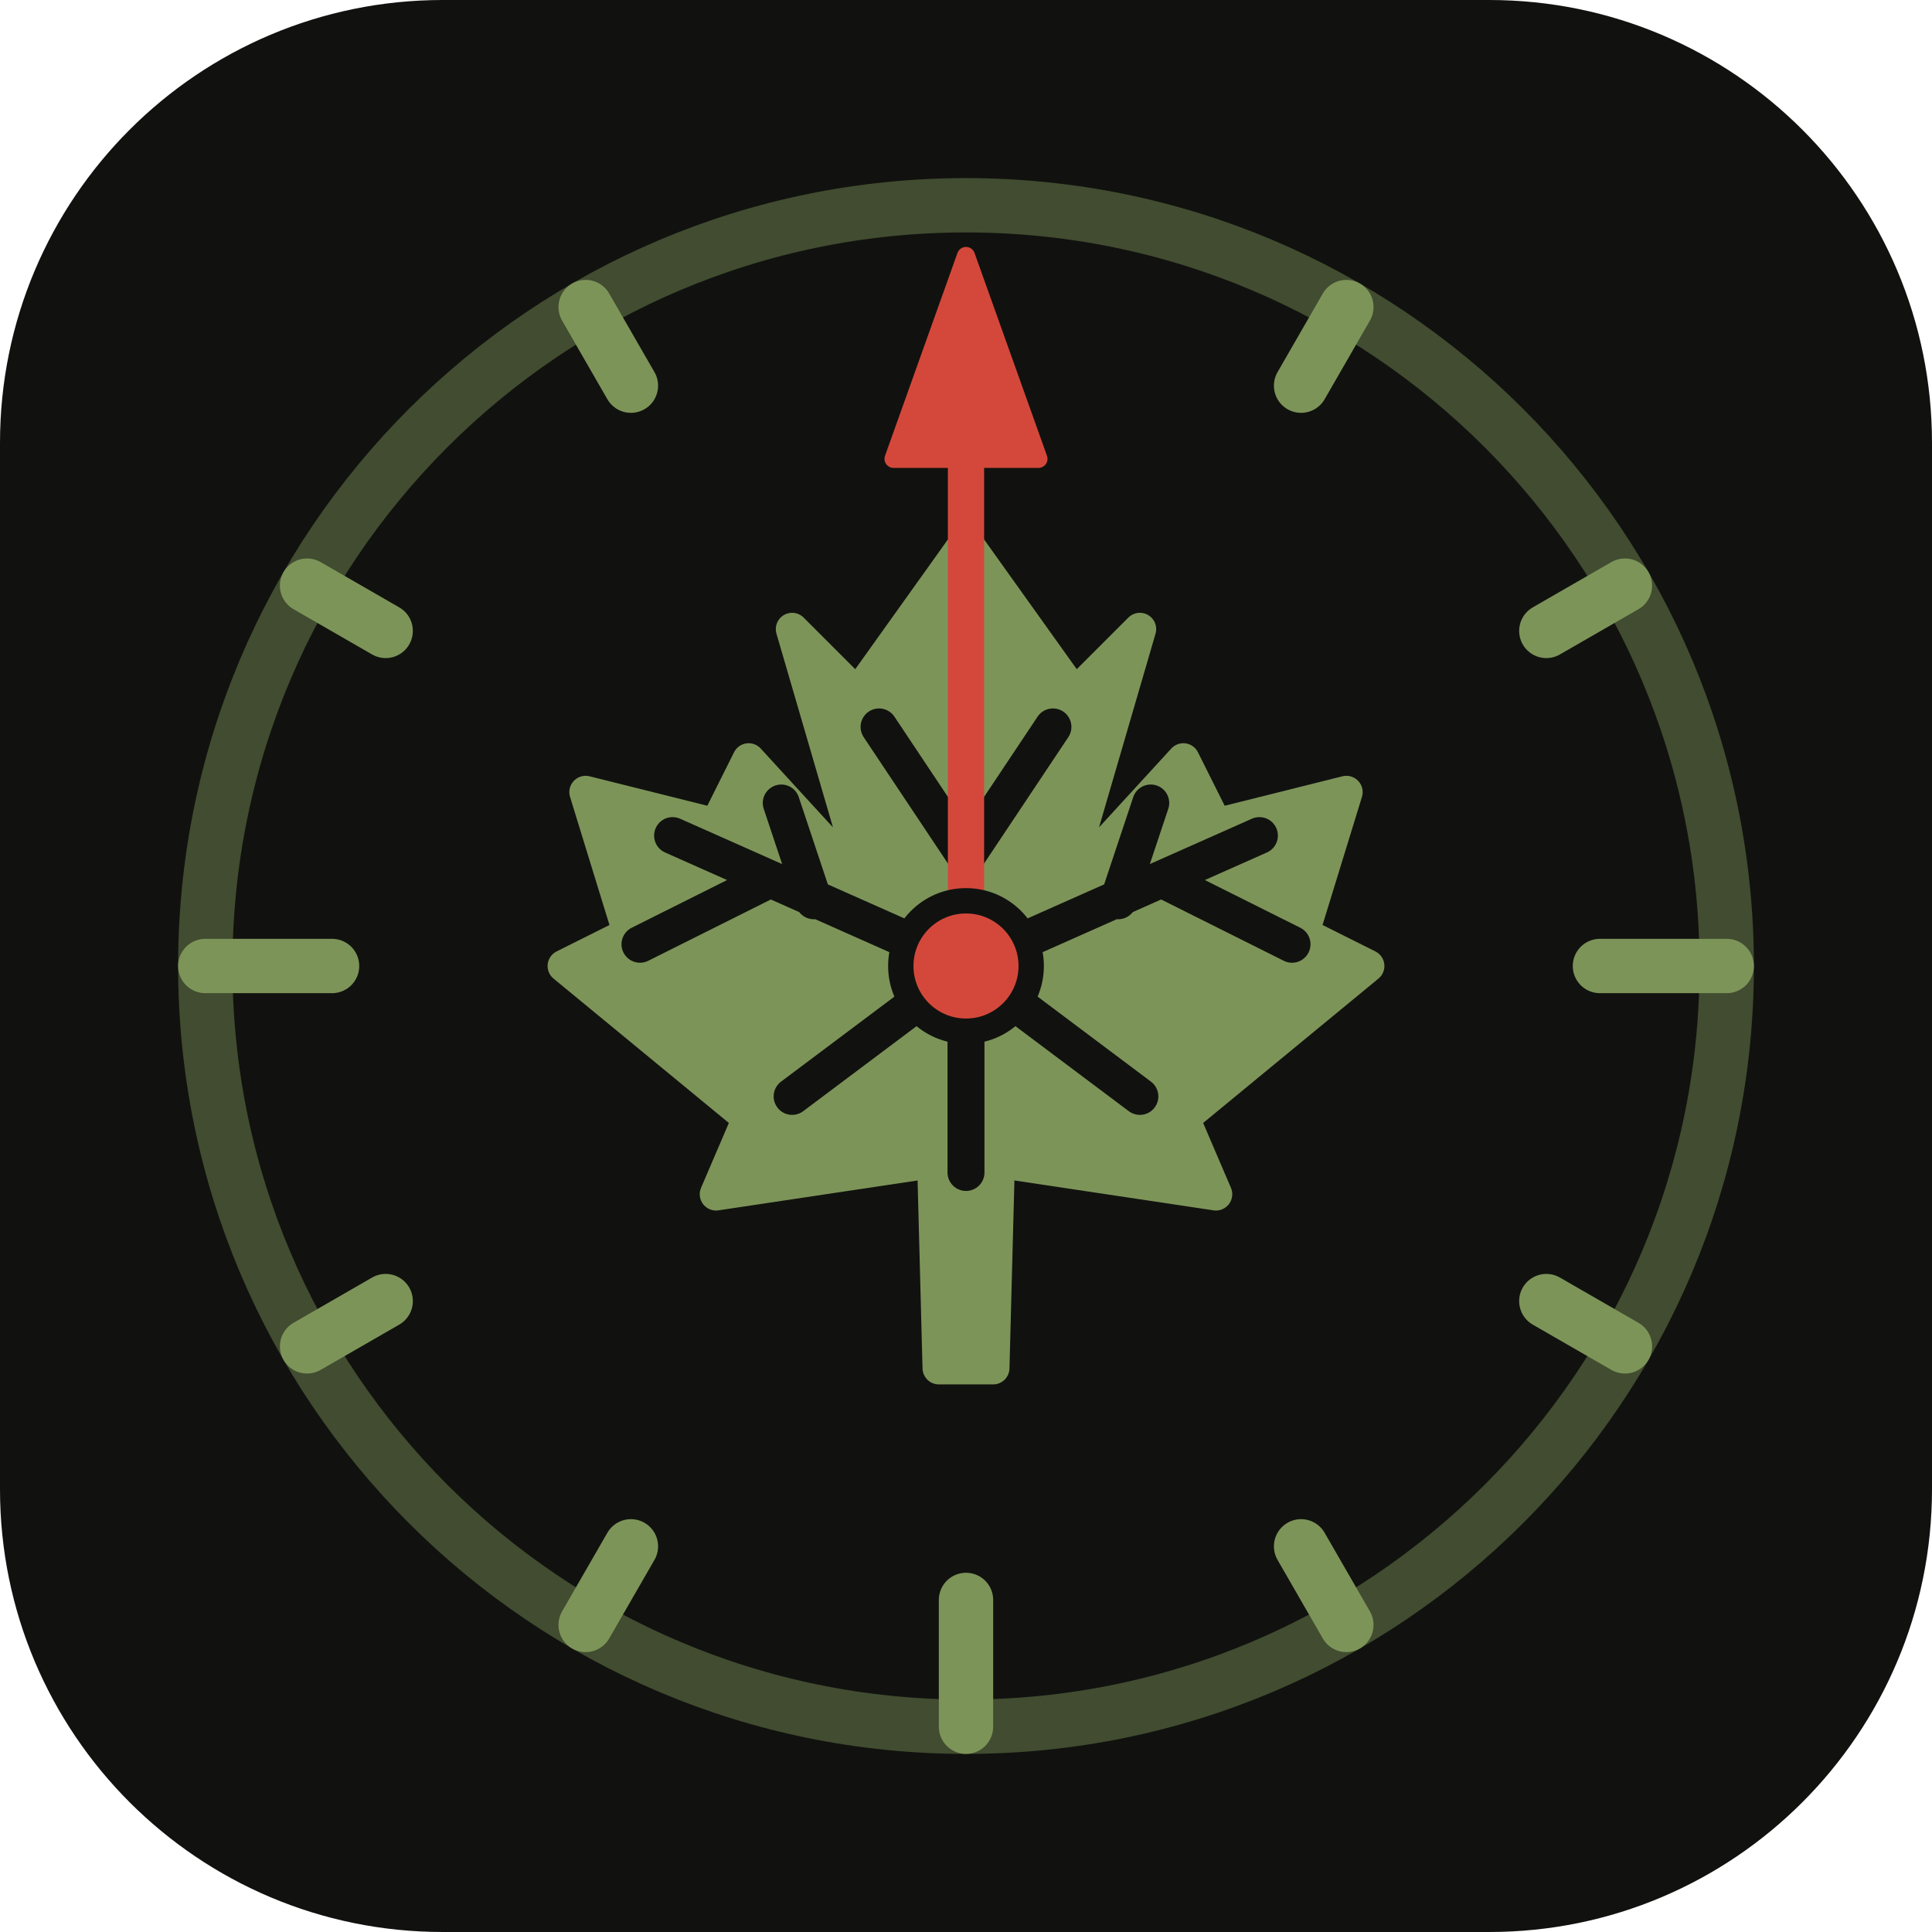
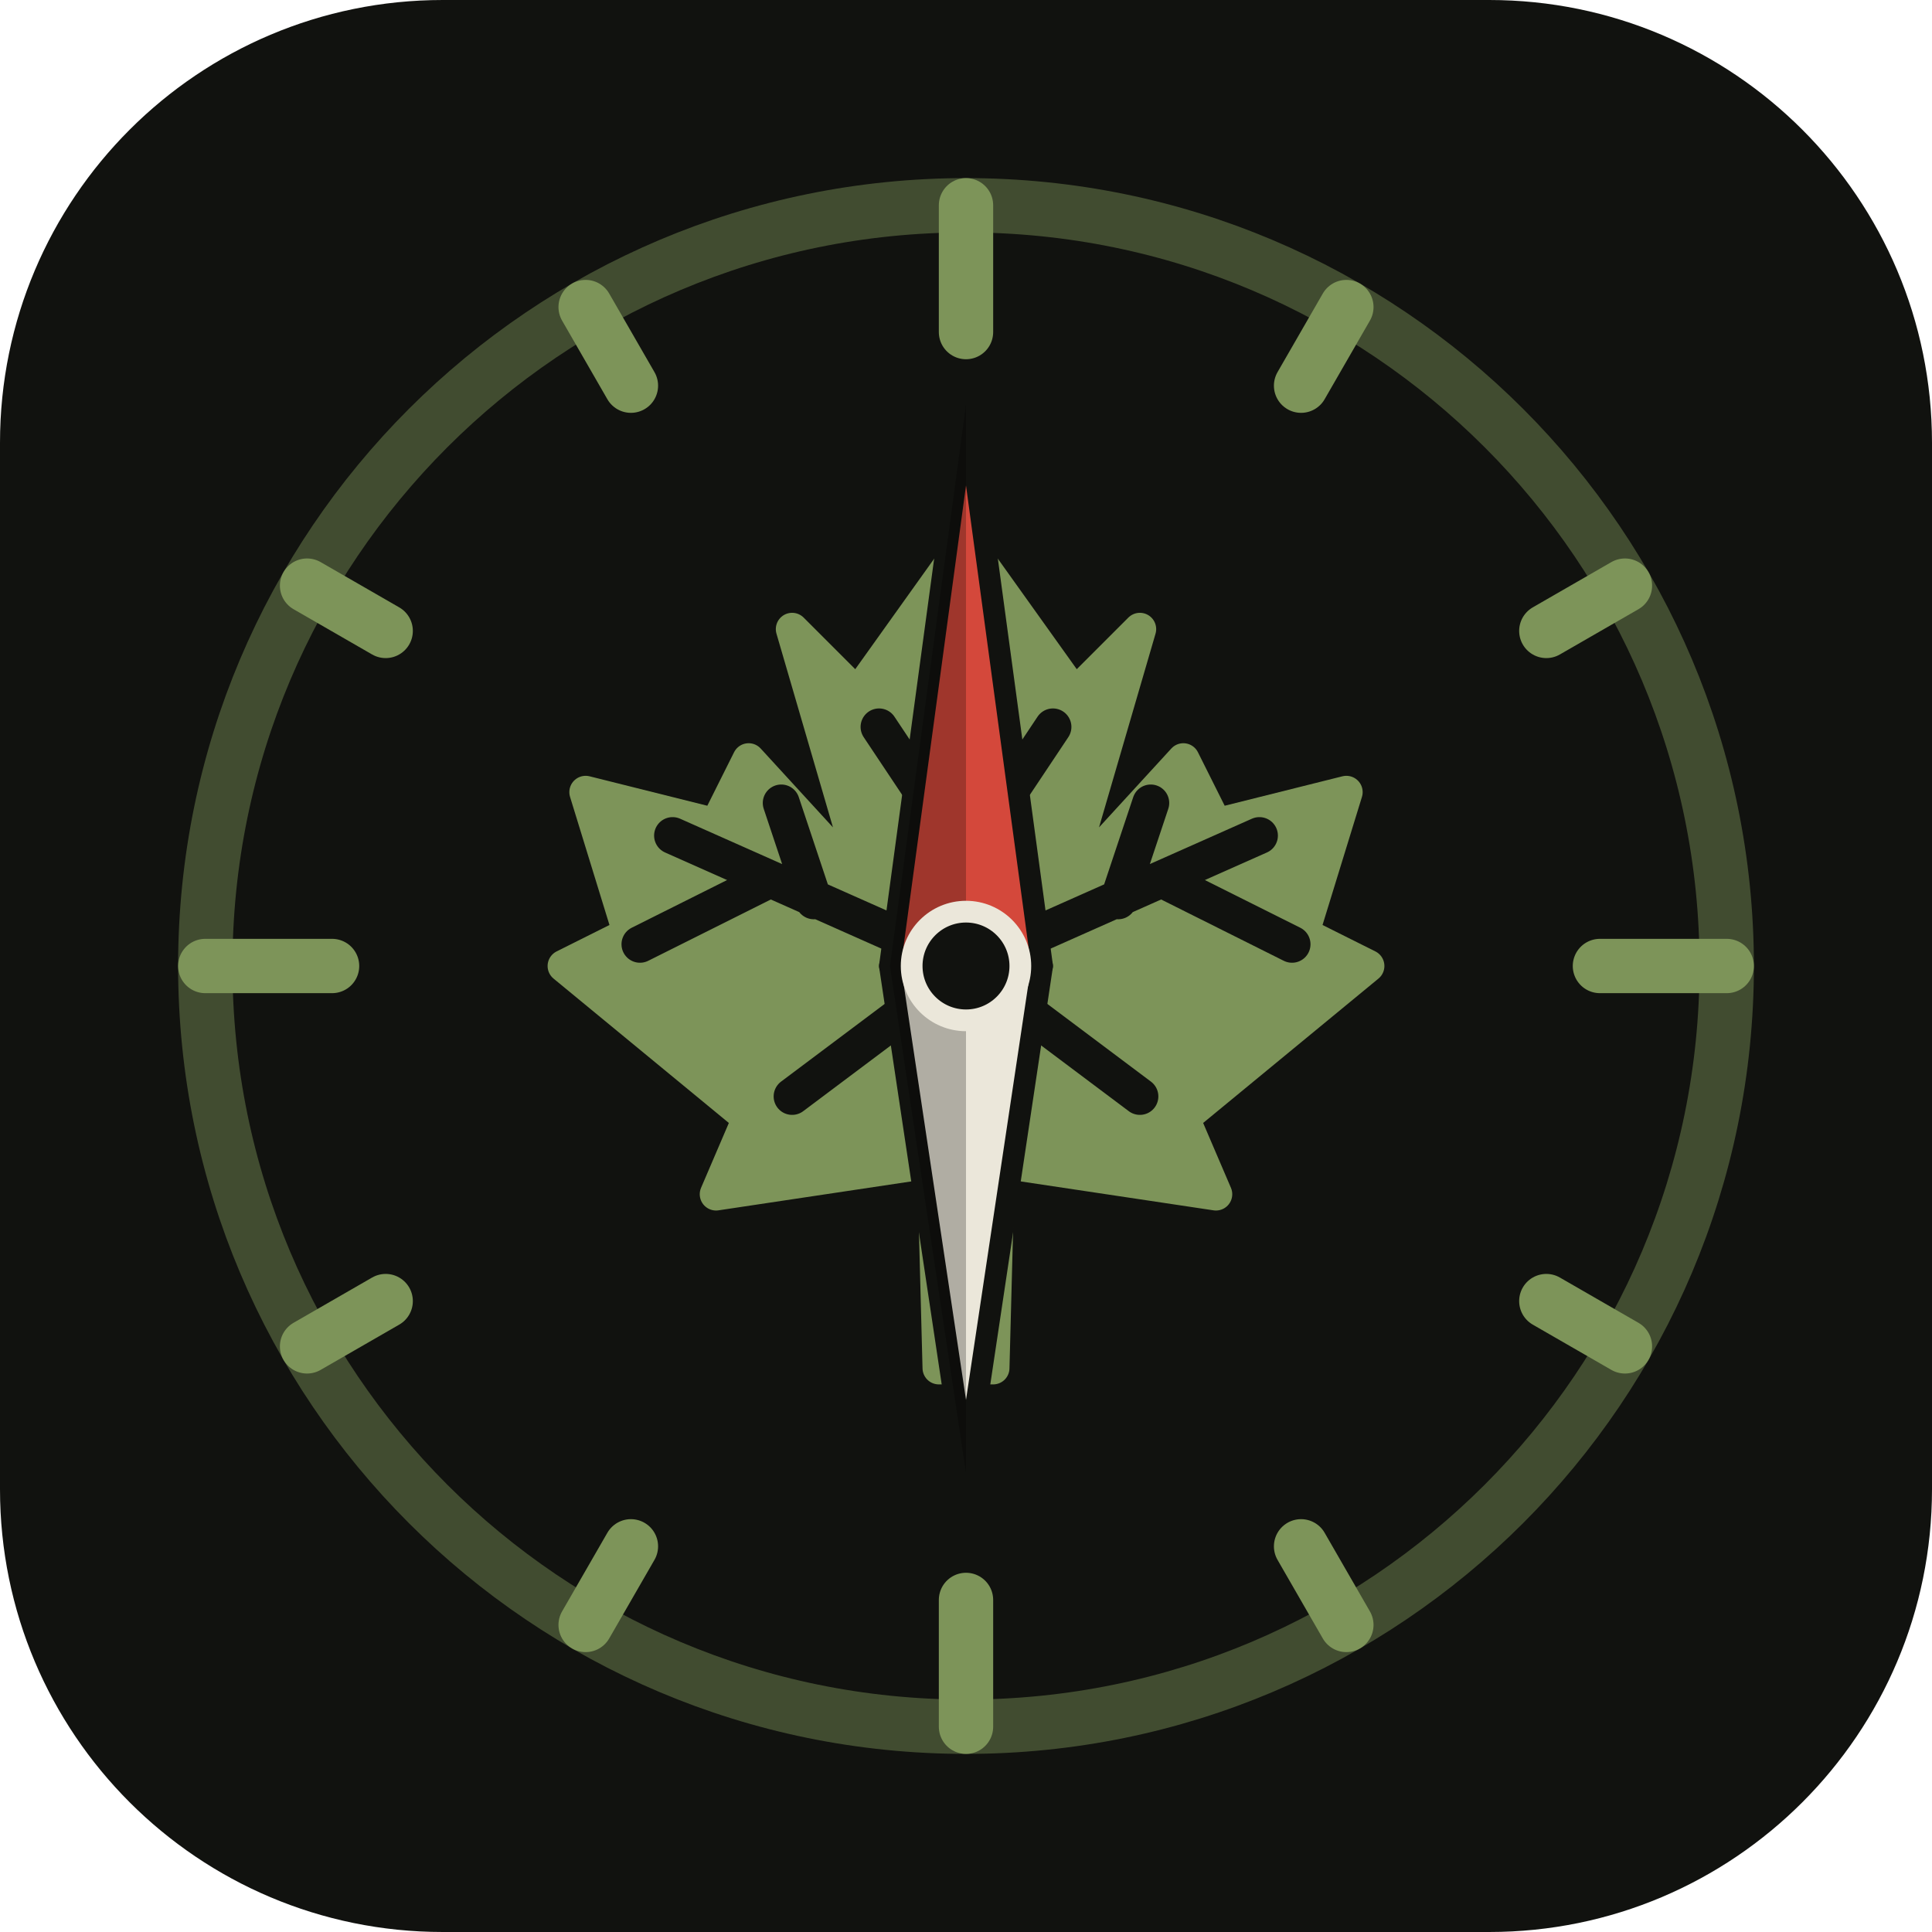
<svg xmlns="http://www.w3.org/2000/svg" viewBox="0 0 48 48">
  <rect width="48" height="48" rx="11" fill="#11120f" />
  <g transform="translate(2.4 2.4) scale(0.9)">
    <circle cx="24" cy="24" r="21" fill="none" stroke="#7d9459" stroke-opacity="0.45" stroke-width="1.5" />
    <g stroke="#7d9459" stroke-width="1.5" stroke-linecap="round">
+       <line x1="24.00" y1="3.00" x2="24.00" y2="6.50" />
      <line x1="34.50" y1="5.81" x2="33.25" y2="7.98" />
      <line x1="42.19" y1="13.50" x2="40.02" y2="14.75" />
      <line x1="45.00" y1="24.00" x2="41.50" y2="24.00" />
      <line x1="42.19" y1="34.50" x2="40.02" y2="33.25" />
      <line x1="34.50" y1="42.19" x2="33.25" y2="40.02" />
      <line x1="24.00" y1="45.00" x2="24.00" y2="41.50" />
      <line x1="13.50" y1="42.19" x2="14.75" y2="40.02" />
      <line x1="5.81" y1="34.50" x2="7.98" y2="33.25" />
      <line x1="3.00" y1="24.00" x2="6.50" y2="24.00" />
      <line x1="5.81" y1="13.50" x2="7.98" y2="14.75" />
      <line x1="13.50" y1="5.81" x2="14.75" y2="7.98" />
    </g>
    <g transform="translate(9.00 11.10) scale(0.3)">
      <path d="M50 4 60 18 66 12 59 36 70 24 73 30 85 27 81 40 87 43 70 57 73 64 53 61 52.5 80 47.5 80 47 61 27 64 30 57 13 43 19 40 15 27 27 30 30 24 41 36 34 12 40 18Z" fill="#7d9459" stroke="#7d9459" stroke-width="3" stroke-linejoin="round" />
      <path d="M50 43 77 31M50 43 23 31M50 43 66 55M50 43 34 55M50 43 50 62M64 37 67 28M36 37 33 28M68 35 80 41M32 35 20 41M50 33 58 21M50 33 42 21" stroke="#11120f" stroke-width="3.4" stroke-linecap="round" fill="none" />
    </g>
-     <path d="M24 24V9.5" stroke="#d4483b" stroke-width="1" stroke-linecap="round" />
-     <path d="M24 4.4 26 10H22Z" fill="#d4483b" stroke="#d4483b" stroke-width="0.5" stroke-linejoin="round" />
-     <circle cx="24" cy="24" r="1.8" fill="#d4483b" stroke="#11120f" stroke-width="0.7" />
+     <g stroke="#11120f" stroke-width="0.6" stroke-linejoin="round">
+       <path d="M24 8.5 26.1 24H21.9Z" fill="#d4483b" />
+       <path d="M24 38 26.1 24H21.9Z" fill="#ebe7da" />
+     </g>
+     <path d="M24 8.5 24 24H21.9ZM24 38 24 24H21.9Z" fill="#000" fill-opacity="0.25" />
+     <circle cx="24" cy="24" r="1.5" fill="#11120f" stroke="#ebe7da" stroke-width="0.6" />
  </g>
</svg>
